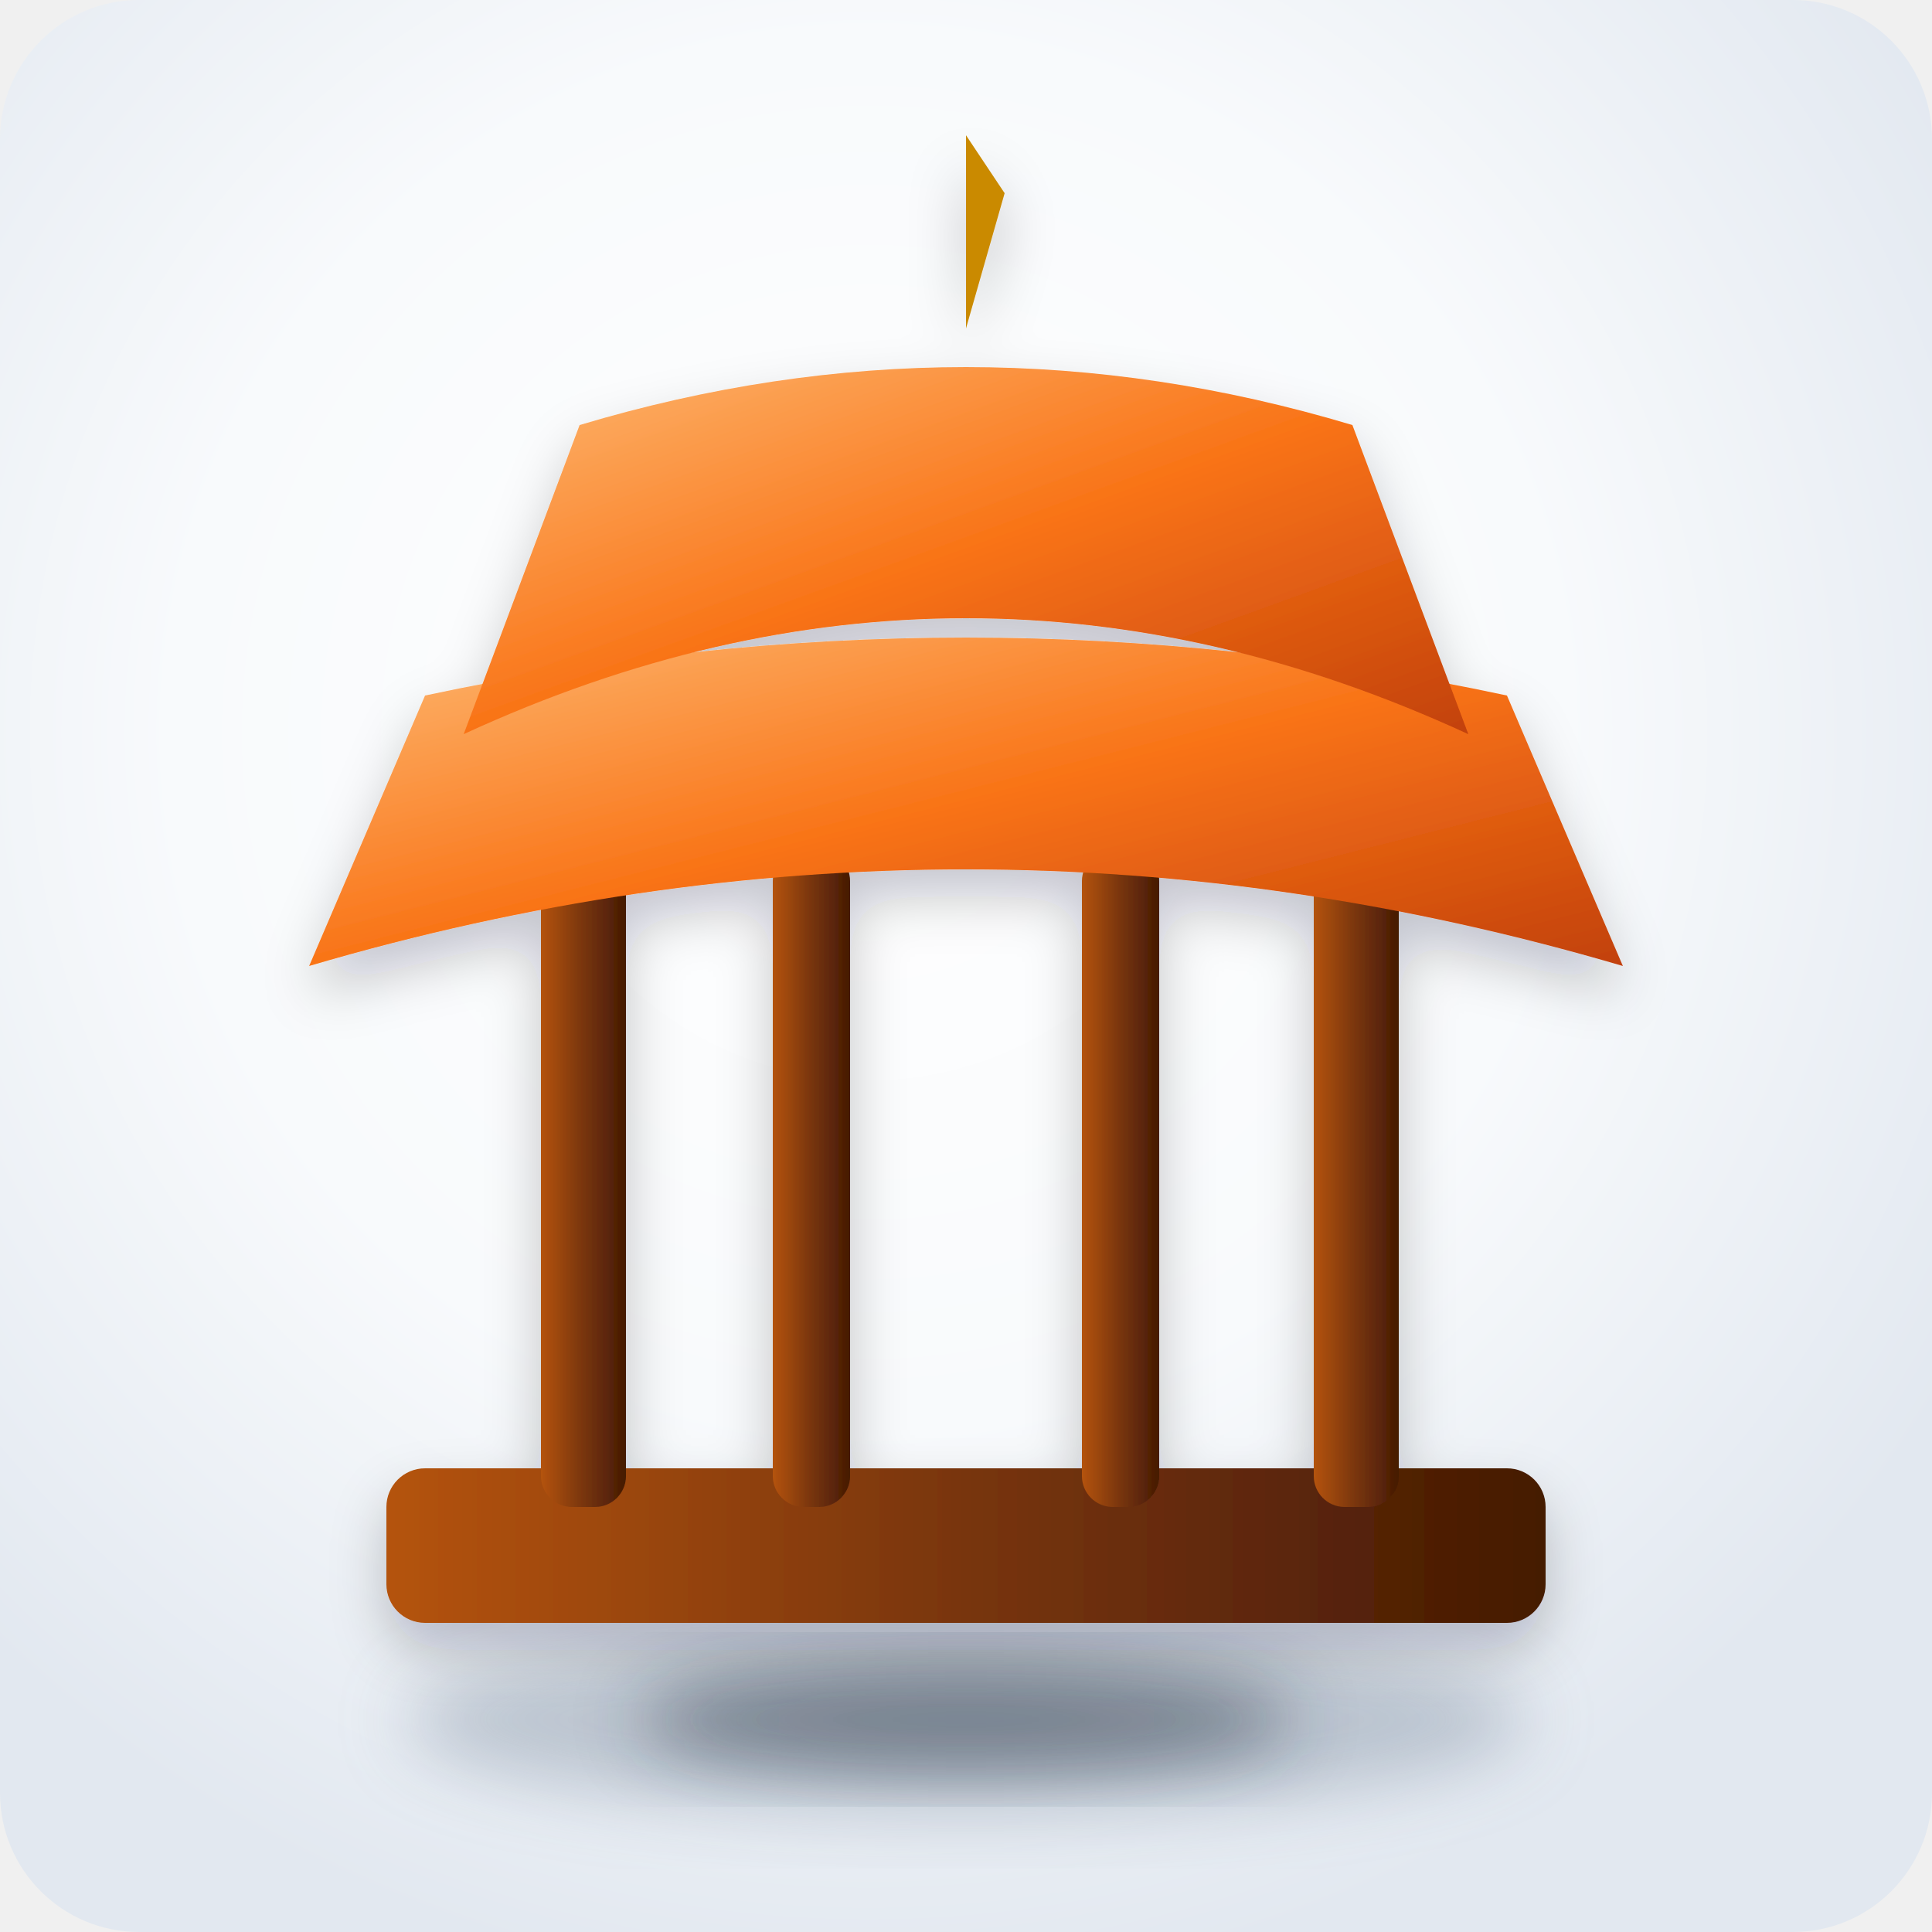
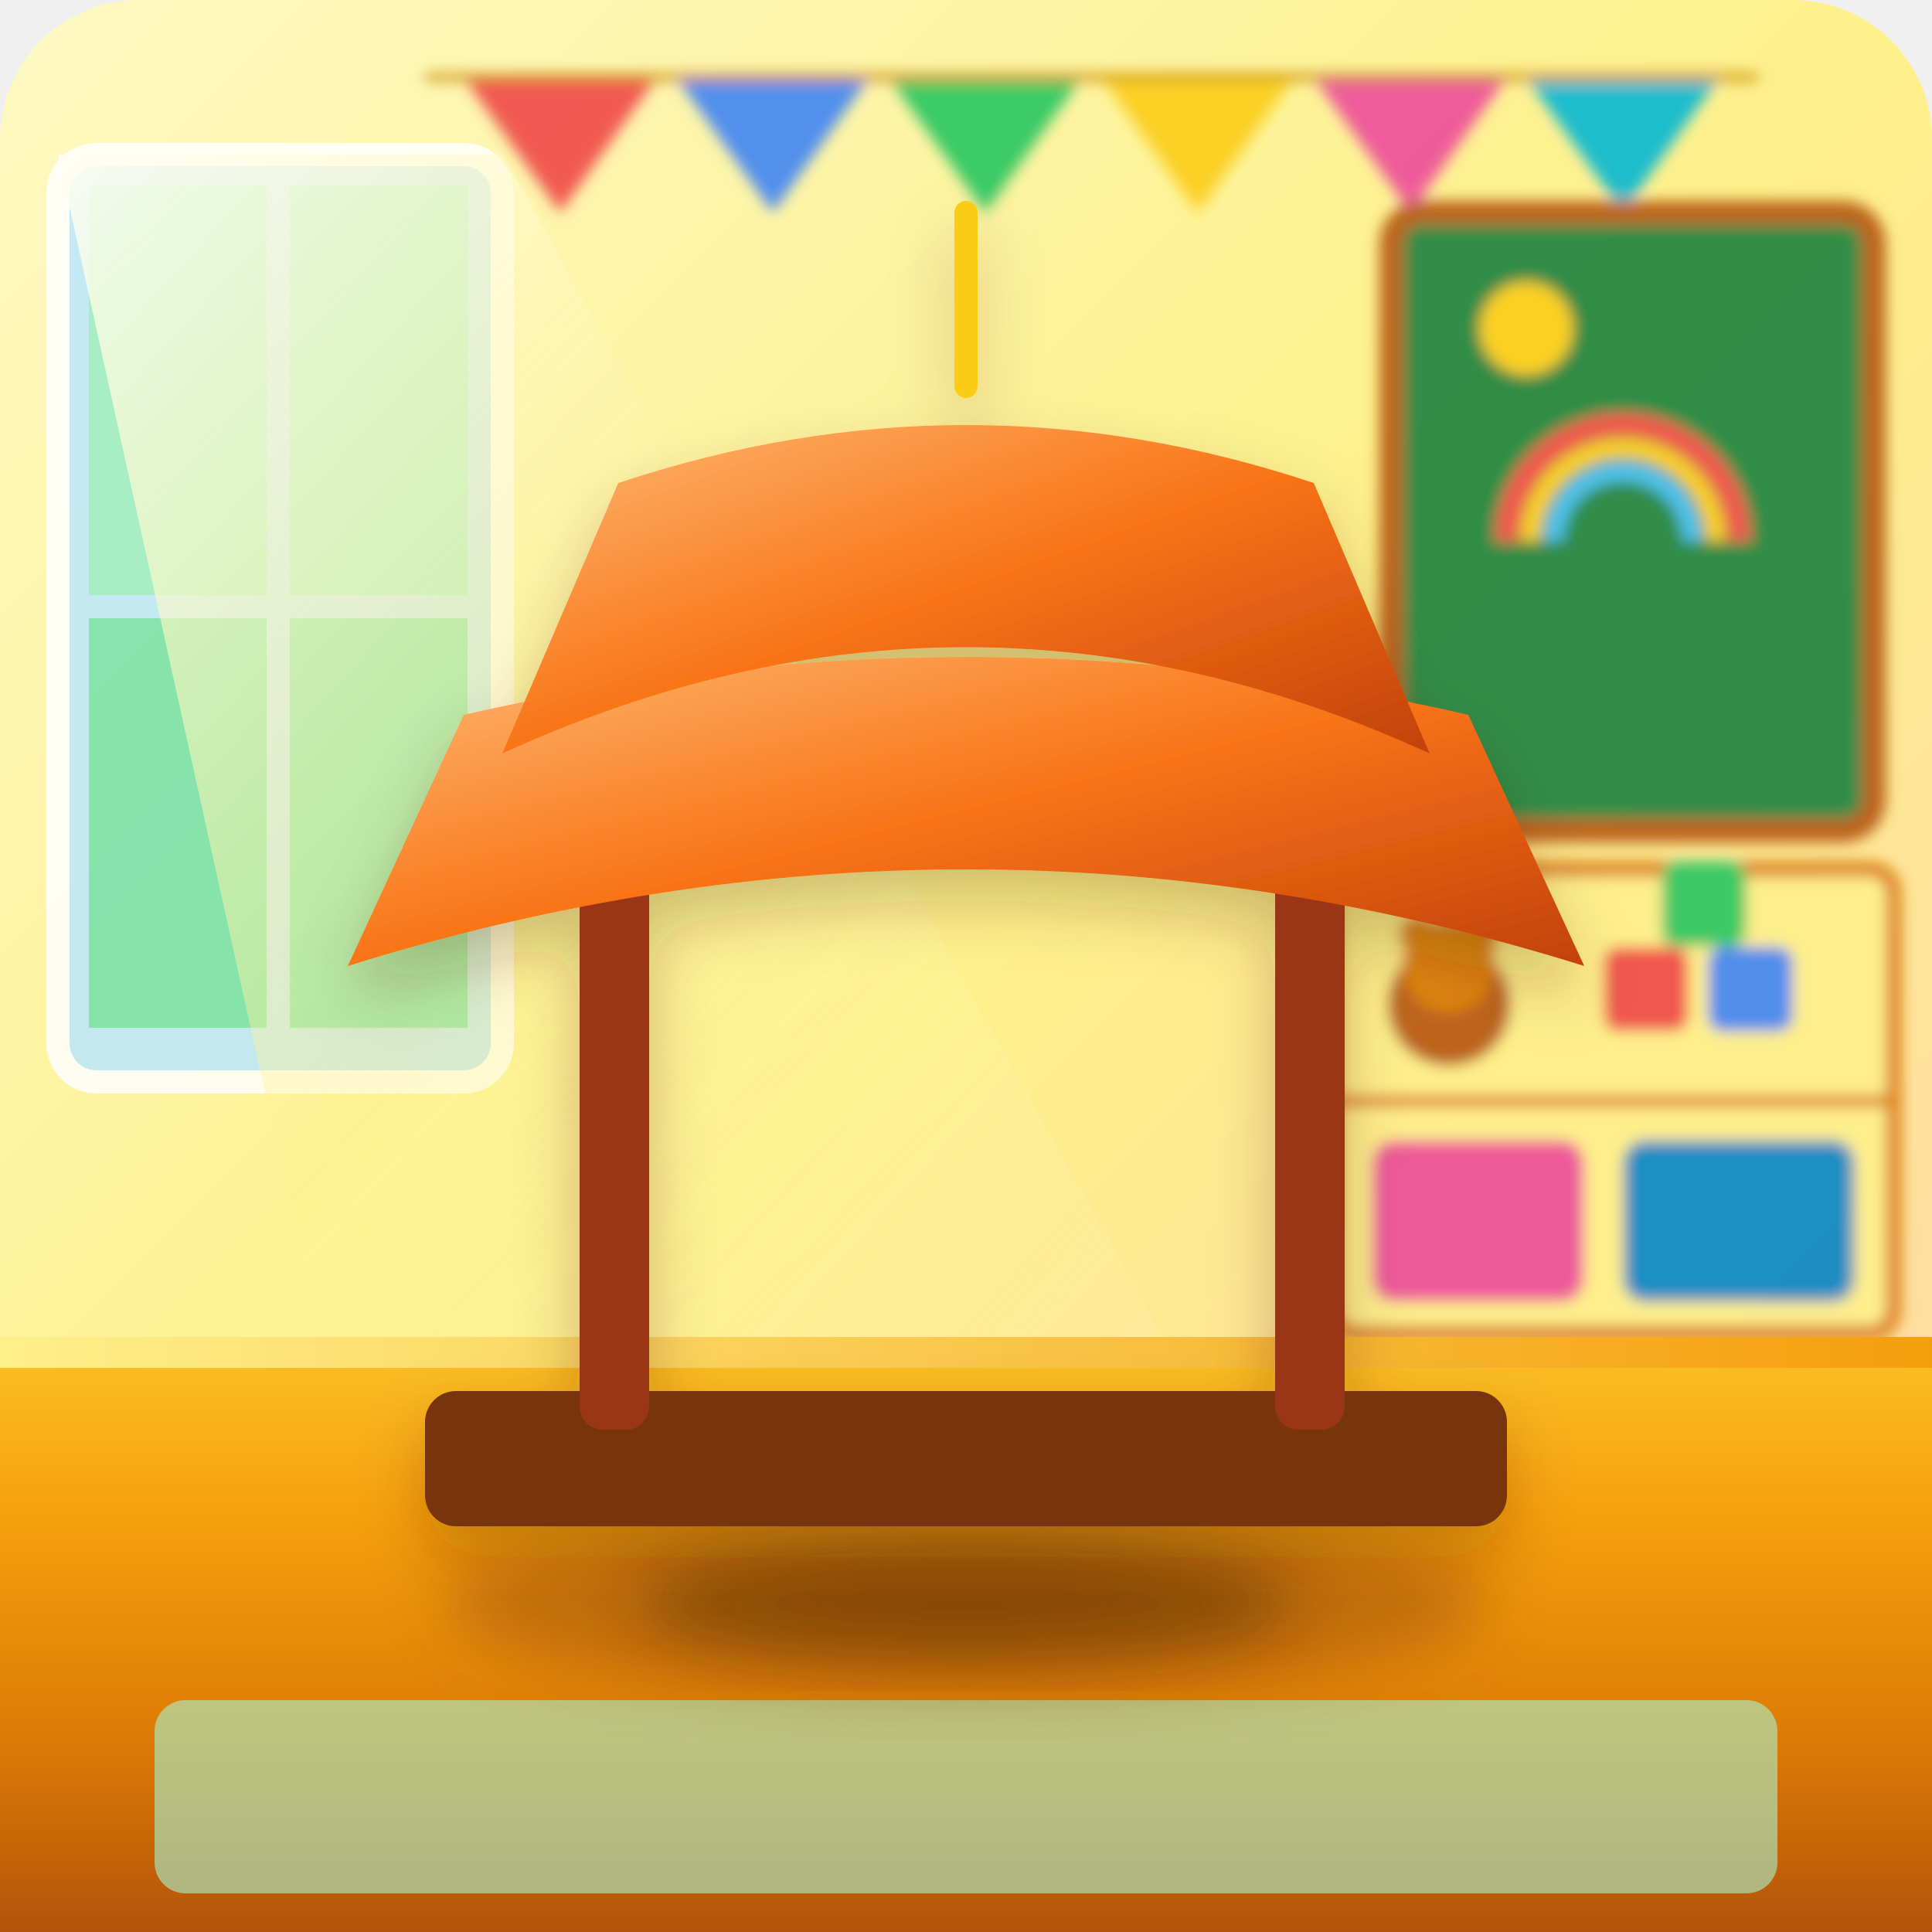
<svg xmlns="http://www.w3.org/2000/svg" viewBox="0 0 500 500" width="100%" height="100%">
  <defs>
-     <radialGradient id="bgGlow" cx="45%" cy="38%" r="65%">
-       <stop offset="0%" stop-color="#ffffff" />
-       <stop offset="55%" stop-color="#f8fafc" />
-       <stop offset="100%" stop-color="#e2e8f0" />
+     <linearGradient id="roomWall" x1="0%" y1="0%" x2="100%" y2="100%">
+       <stop offset="0%" stop-color="#fef9c3" />
+       <stop offset="50%" stop-color="#fef08a" />
+       <stop offset="100%" stop-color="#fed7aa" />
+     </linearGradient>
+     <linearGradient id="sunBeam" x1="0%" y1="0%" x2="100%" y2="100%">
+       <stop offset="0%" stop-color="#ffffff" stop-opacity="0.85" />
+       <stop offset="50%" stop-color="#fef08a" stop-opacity="0.35" />
+       <stop offset="100%" stop-color="#ffffff" stop-opacity="0" />
+     </linearGradient>
+     <linearGradient id="oakTable" x1="0%" y1="0%" x2="0%" y2="100%">
+       <stop offset="0%" stop-color="#fbbf24" />
+       <stop offset="30%" stop-color="#f59e0b" />
+       <stop offset="70%" stop-color="#d97706" />
+       <stop offset="100%" stop-color="#b45309" />
+     </linearGradient>
+     <linearGradient id="tableBevel" x1="0%" y1="0%" x2="100%" y2="0%">
+       <stop offset="0%" stop-color="#fef08a" />
+       <stop offset="100%" stop-color="#f59e0b" />
+     </linearGradient>
+     <filter id="bgBlur" x="-10%" y="-10%" width="120%" height="120%">
+       <feGaussianBlur stdDeviation="1.8" />
+     </filter>
+     <filter id="tableShadow" x="-30%" y="-30%" width="160%" height="160%">
+       <feGaussianBlur stdDeviation="8" />
+     </filter>
+     <filter id="charDepth" x="-20%" y="-20%" width="140%" height="140%">
+       <feDropShadow dx="0" dy="8" stdDeviation="8" flood-color="#451a03" flood-opacity="0.25" />
+     </filter>
+     <radialGradient id="pixarEye" cx="30%" cy="30%" r="70%">
+       <stop offset="0%" stop-color="#334155" />
+       <stop offset="65%" stop-color="#0f172a" />
+       <stop offset="100%" stop-color="#020617" />
    </radialGradient>
-     <filter id="groundShadow" x="-30%" y="-30%" width="160%" height="160%">
-       <feGaussianBlur stdDeviation="9" />
-     </filter>
-     <filter id="clayShadow" x="-25%" y="-25%" width="150%" height="150%">
-       <feDropShadow dx="0" dy="7" stdDeviation="7" flood-color="#0f172a" flood-opacity="0.22" />
-     </filter>
-     <filter id="softGlow" x="-20%" y="-20%" width="140%" height="140%">
-       <feGaussianBlur stdDeviation="3" result="blur" />
-       <feComposite in="SourceGraphic" in2="blur" operator="over" />
-     </filter>
-     <linearGradient id="roofOrange" x1="0%" y1="0%" x2="100%" y2="100%">
+     <linearGradient id="roofOrange2" x1="0%" y1="0%" x2="100%" y2="100%">
      <stop offset="0%" stop-color="#fdba74" />
      <stop offset="50%" stop-color="#f97316" />
      <stop offset="100%" stop-color="#c2410c" />
    </linearGradient>
-     <linearGradient id="pillarWood" x1="0%" y1="0%" x2="100%" y2="0%">
-       <stop offset="0%" stop-color="#b45309" />
-       <stop offset="50%" stop-color="#78350f" />
-       <stop offset="100%" stop-color="#451a03" />
-     </linearGradient>
  </defs>
-   <rect width="500" height="500" rx="36" fill="url(#bgGlow)" />
-   <ellipse cx="250" cy="445" rx="145" ry="24" fill="#64748b" opacity="0.35" filter="url(#groundShadow)" />
-   <ellipse cx="250" cy="445" rx="85" ry="14" fill="#1e293b" opacity="0.45" filter="url(#groundShadow)" />
-   <g filter="url(#clayShadow)">
-     <rect x="100" y="380" width="300" height="40" rx="10" fill="url(#pillarWood)" />
-     <rect x="140" y="220" width="22" height="170" rx="8" fill="url(#pillarWood)" />
-     <rect x="200" y="220" width="20" height="170" rx="8" fill="url(#pillarWood)" />
-     <rect x="280" y="220" width="20" height="170" rx="8" fill="url(#pillarWood)" />
-     <rect x="340" y="220" width="22" height="170" rx="8" fill="url(#pillarWood)" />
-     <path d="M 80 250 Q 250 200 420 250 L 390 180 Q 250 150 110 180 Z" fill="url(#roofOrange)" />
-     <path d="M 120 190 Q 250 130 380 190 L 350 110 Q 250 80 150 110 Z" fill="url(#roofOrange)" />
-     <path d="M 250 85 L 250 35 L 260 50 Z" fill="#ca8a04" />
+   <rect width="500" height="500" rx="36" fill="url(#roomWall)" />
+   <g opacity="0.85">
+     <rect x="15" y="40" width="115" height="240" rx="10" fill="#bae6fd" stroke="#ffffff" stroke-width="6" />
+     <rect x="23" y="48" width="46" height="106" fill="#86efac" opacity="0.65" />
+     <rect x="75" y="48" width="46" height="106" fill="#86efac" opacity="0.65" />
+     <rect x="23" y="160" width="46" height="106" fill="#4ade80" opacity="0.65" />
+     <rect x="75" y="160" width="46" height="106" fill="#4ade80" opacity="0.65" />
+     <polygon points="15,40 130,40 320,380 90,380" fill="url(#sunBeam)" />
+   </g>
+   <g filter="url(#bgBlur)" opacity="0.88">
+     <polygon points="120,20 145,55 170,20" fill="#ef4444" />
+     <polygon points="175,20 200,55 225,20" fill="#3b82f6" />
+     <polygon points="230,20 255,55 280,20" fill="#22c55e" />
+     <polygon points="285,20 310,55 335,20" fill="#facc15" />
+     <polygon points="340,20 365,55 390,20" fill="#ec4899" />
+     <polygon points="395,20 420,55 445,20" fill="#06b6d4" />
+     <line x1="110" y1="20" x2="455" y2="20" stroke="#ca8a04" stroke-width="2" />
+     <rect x="360" y="55" width="125" height="160" rx="8" fill="#15803d" stroke="#b45309" stroke-width="6" />
+     <path d="M 390 140 A 30 30 0 0 1 450 140" fill="none" stroke="#ef4444" stroke-width="6" />
+     <path d="M 396 140 A 24 24 0 0 1 444 140" fill="none" stroke="#facc15" stroke-width="5" />
+     <path d="M 402 140 A 18 18 0 0 1 438 140" fill="none" stroke="#38bdf8" stroke-width="5" />
+     <circle cx="395" cy="85" r="12" fill="#facc15" />
+     <rect x="345" y="225" width="145" height="120" rx="6" fill="#fef08a" stroke="#d97706" stroke-width="4" />
+     <line x1="345" y1="285" x2="490" y2="285" stroke="#d97706" stroke-width="3" />
+     <circle cx="375" cy="260" r="16" fill="#b45309" />
+     <circle cx="375" cy="250" r="12" fill="#d97706" />
+     <circle cx="367" cy="242" r="5" fill="#d97706" />
+     <circle cx="383" cy="242" r="5" fill="#d97706" />
+     <rect x="415" y="245" width="22" height="22" rx="4" fill="#ef4444" />
+     <rect x="442" y="245" width="22" height="22" rx="4" fill="#3b82f6" />
+     <rect x="430" y="223" width="22" height="22" rx="4" fill="#22c55e" />
+     <rect x="355" y="295" width="55" height="42" rx="6" fill="#ec4899" />
+     <rect x="420" y="295" width="60" height="42" rx="6" fill="#0284c7" />
+   </g>
+   <path d="M 0 350 L 500 350 L 500 500 L 0 500 Z" fill="url(#oakTable)" />
+   <rect x="0" y="346" width="500" height="8" fill="url(#tableBevel)" />
+   <rect x="40" y="440" width="420" height="50" rx="8" fill="#a7f3d0" opacity="0.6" />
+   <ellipse cx="250" cy="415" rx="135" ry="22" fill="#78350f" opacity="0.38" filter="url(#tableShadow)" />
+   <ellipse cx="250" cy="415" rx="85" ry="14" fill="#451a03" opacity="0.45" filter="url(#tableShadow)" />
+   <g filter="url(#charDepth)">
+     <rect x="110" y="360" width="280" height="35" rx="8" fill="#78350f" />
+     <rect x="150" y="220" width="18" height="150" rx="6" fill="#9a3412" />
+     <rect x="330" y="220" width="18" height="150" rx="6" fill="#9a3412" />
+     <path d="M 90 250 Q 250 200 410 250 L 380 185 Q 250 155 120 185 Z" fill="url(#roofOrange2)" />
+     <path d="M 130 195 Q 250 140 370 195 L 340 125 Q 250 95 160 125 Z" fill="url(#roofOrange2)" />
+     <path d="M 250 100 L 250 55" stroke="#facc15" stroke-width="6" stroke-linecap="round" />
  </g>
</svg>
